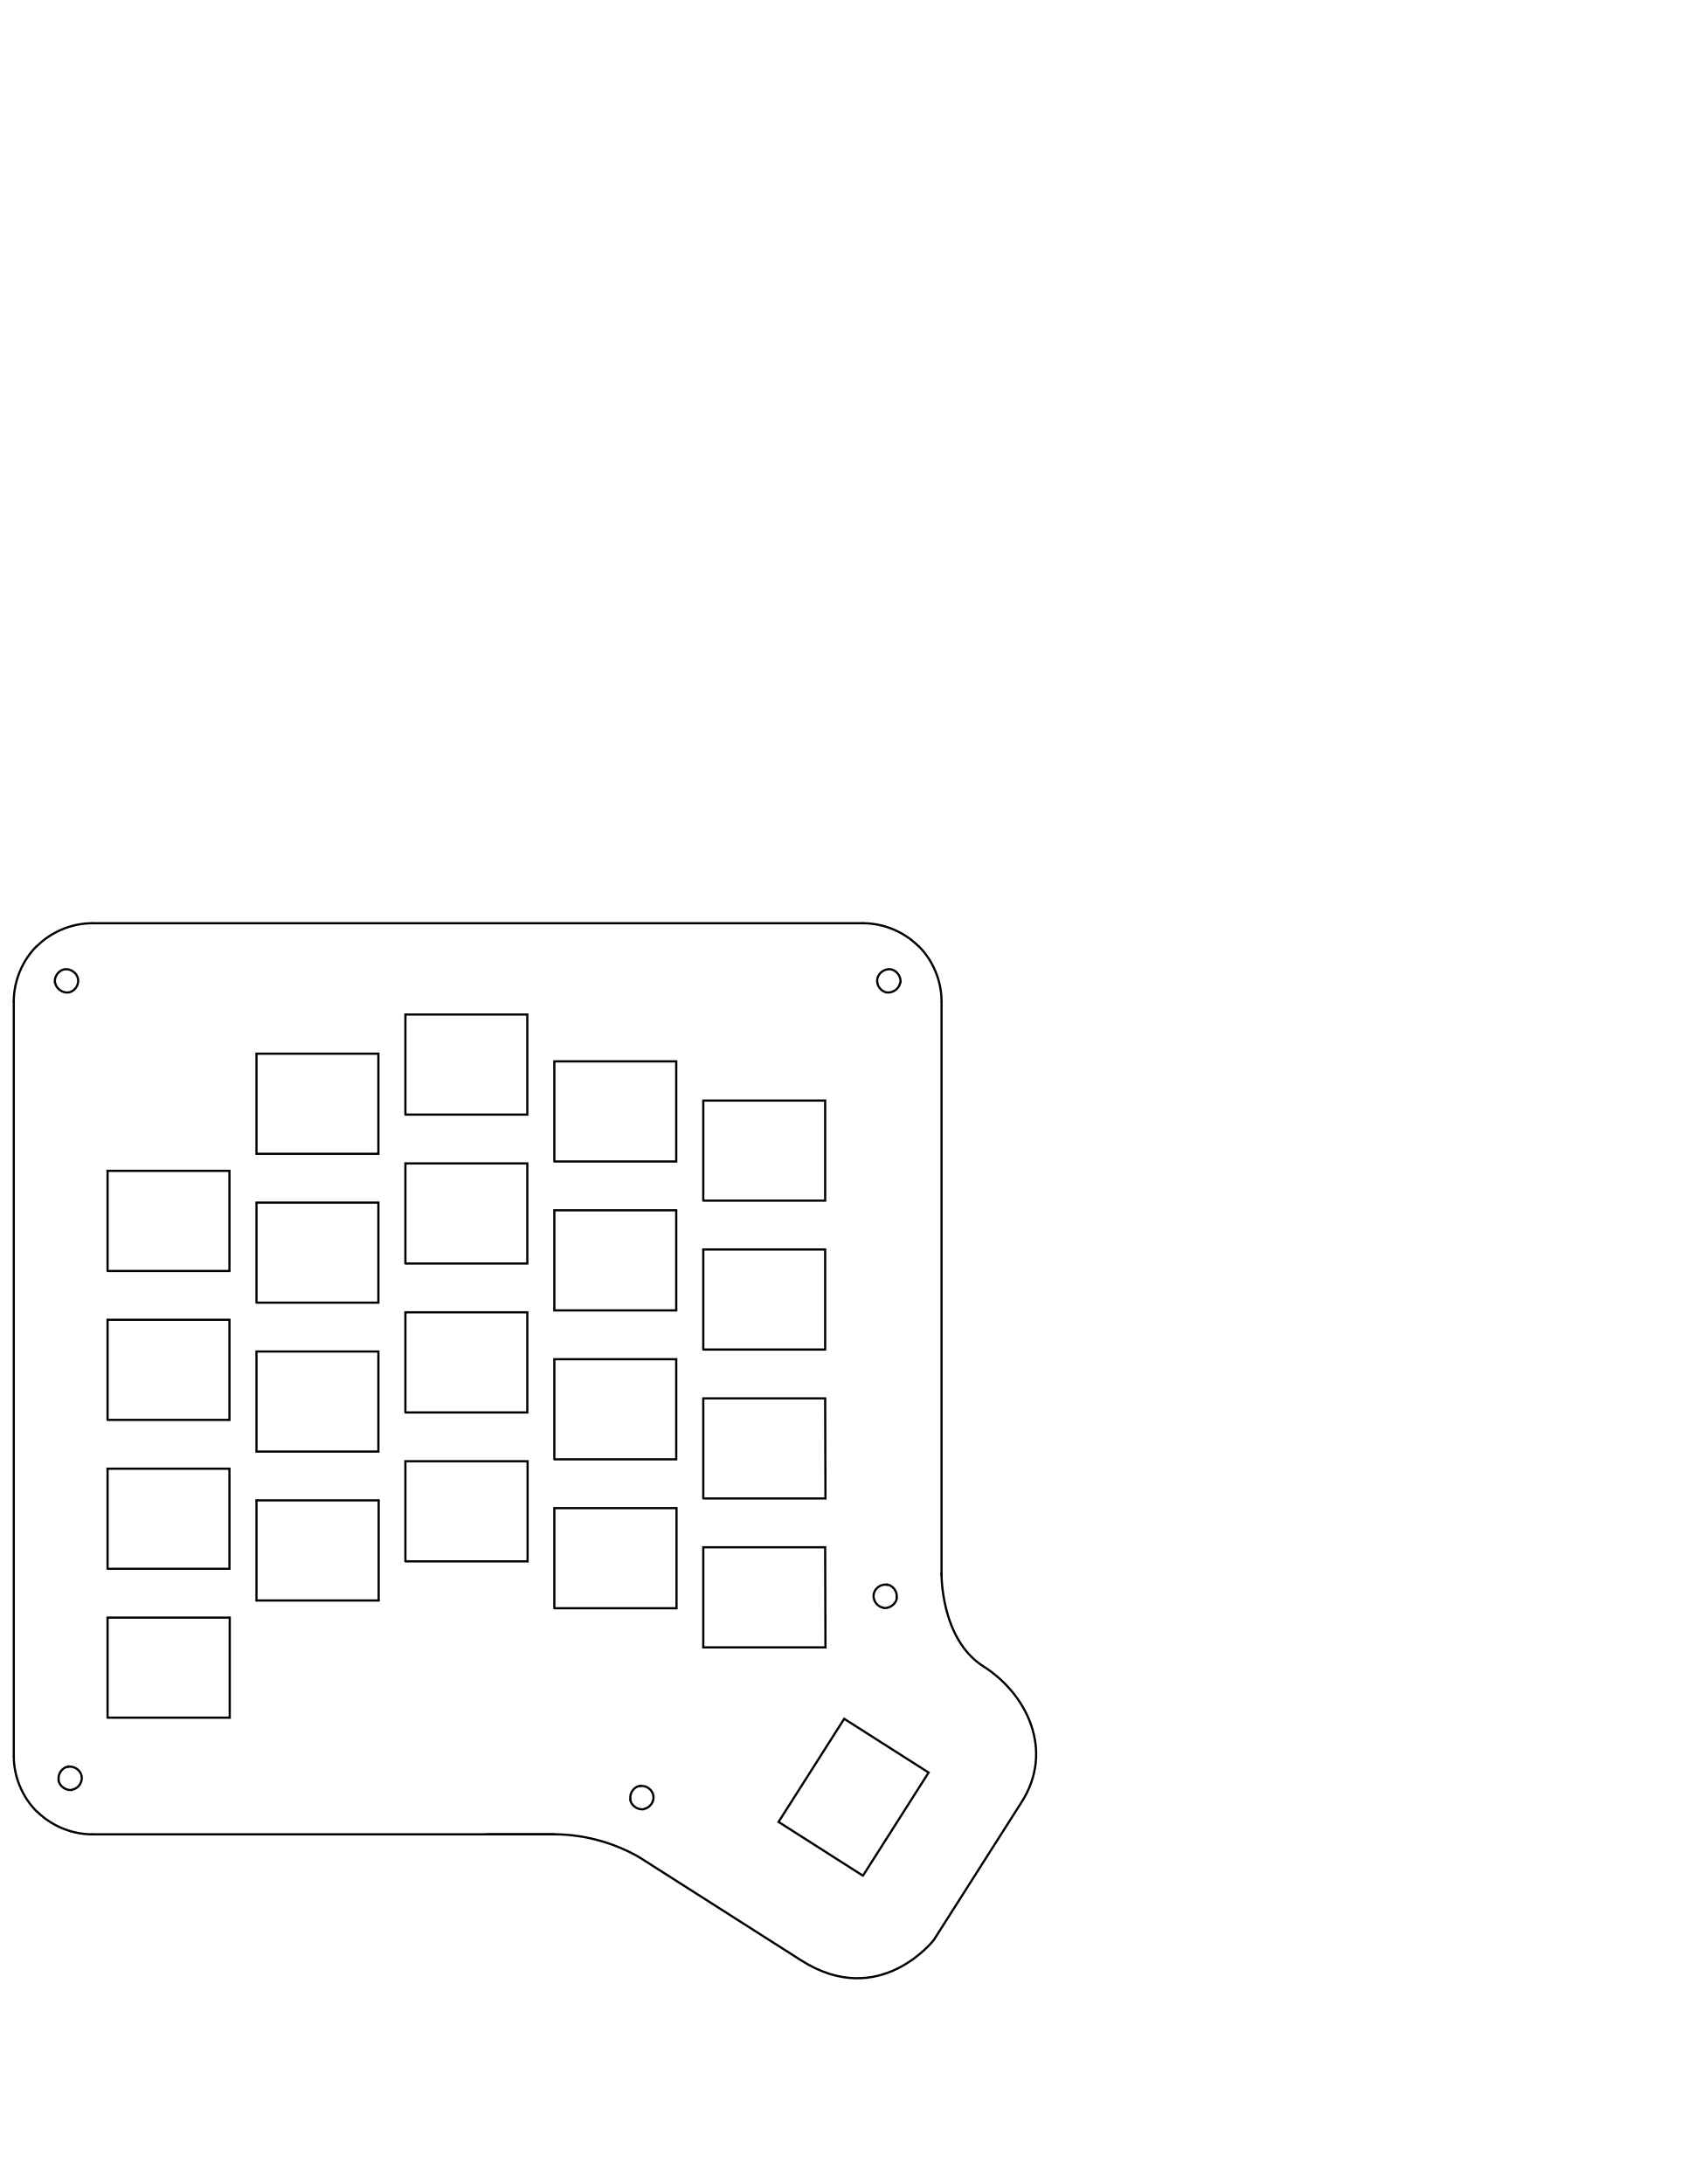
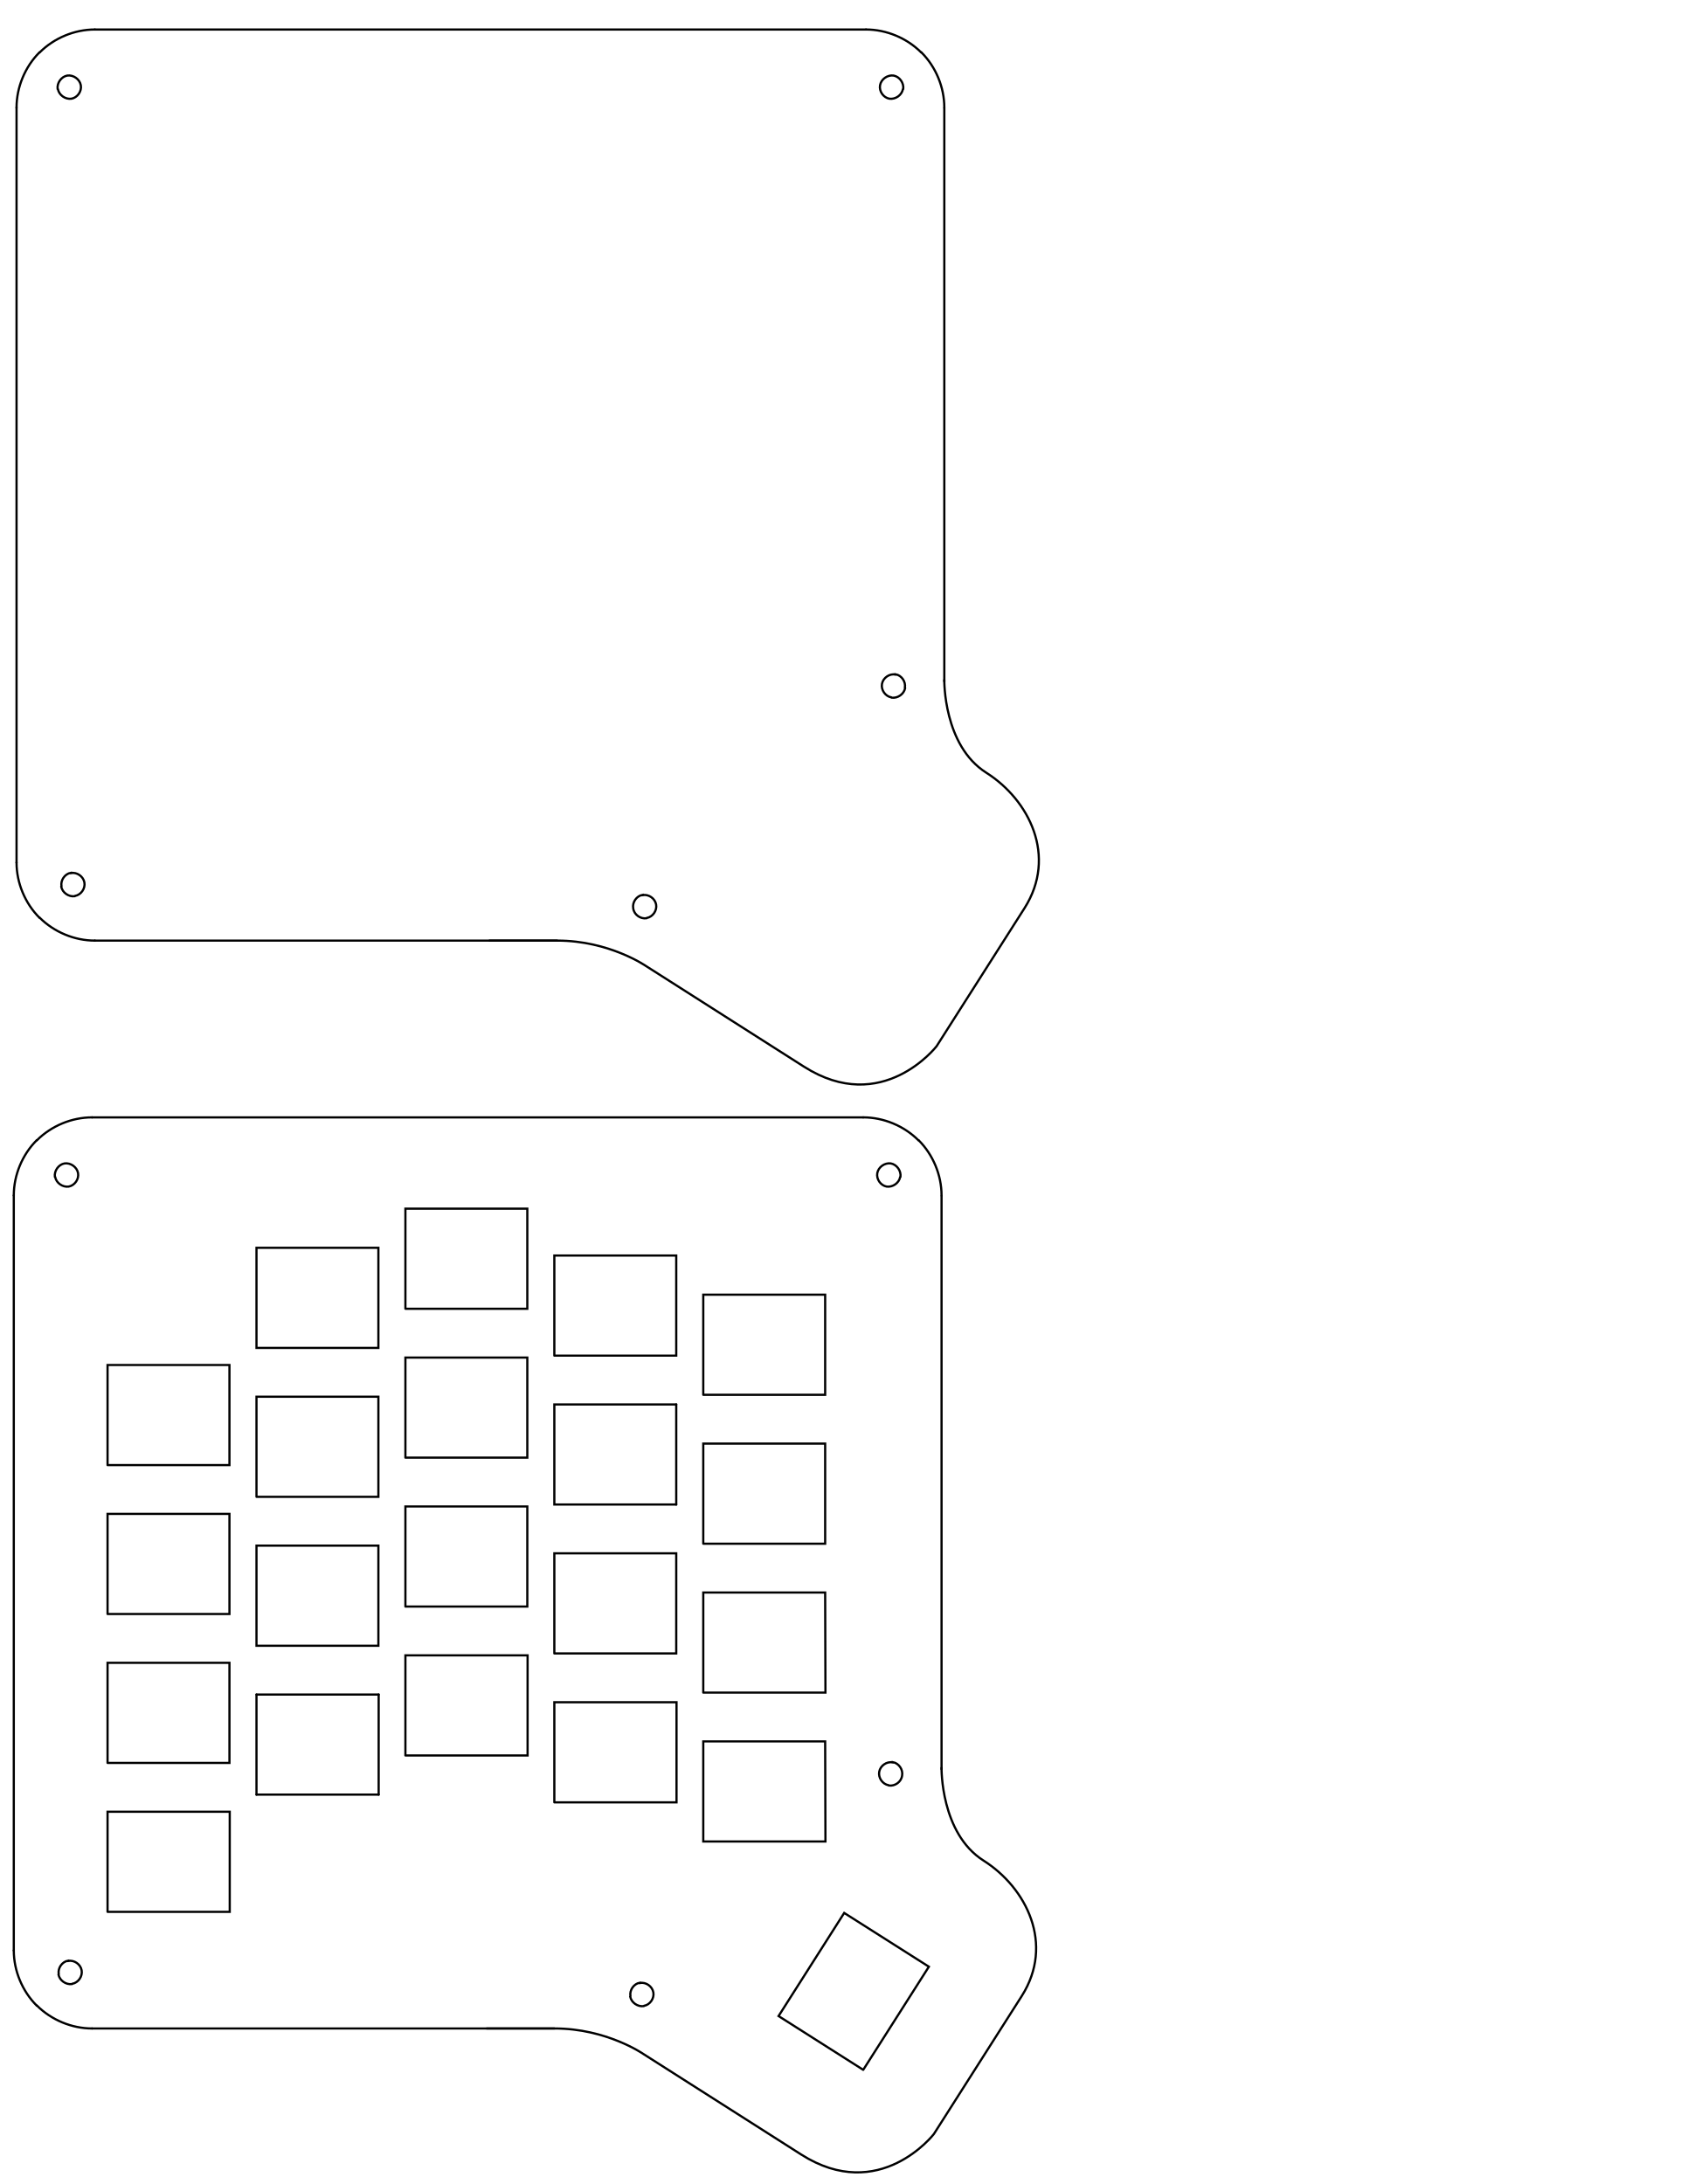
<svg xmlns="http://www.w3.org/2000/svg" version="1.1" id="Layer_1" x="0px" y="0px" viewBox="0 0 612 792" style="enable-background:new 0 0 612 792;" xml:space="preserve">
  <style type="text/css">
	.st0{fill:none;stroke:#000000;stroke-width:0.8;stroke-linecap:round;}
</style>
-   <path class="st0" d="M320.1,327" />
-   <path class="st0" d="M320.1,327" />
-   <path class="st0" d="M5,636.9V363.1" />
-   <path class="st0" d="M13.3,656.9c-5.2-5.2-8.3-12.6-8.3-20" />
-   <path class="st0" d="M33.4,665.2c-7.4,0-14.8-3.1-20-8.3" />
-   <path class="st0" d="M201,665.2H33.4" />
-   <path class="st0" d="M21.3,645.5c-0.4-2.2,1.2-4.5,3.4-4.9v0.1c2.2-0.4,4.5,1.2,4.9,3.4l0,0c0.4,2.2-1.2,4.5-3.4,4.9l-0.1,0.1  c-2.2,0.3-4.5-1.3-4.9-3.5" />
-   <path class="st0" d="M20,356.4c0.4,2.2,2.7,3.8,4.9,3.5c2.2-0.4,3.8-2.7,3.4-4.9c0,0,0,0,0,0c-0.4-2.2-2.7-3.8-4.9-3.5  c-2.2,0.4-3.8,2.7-3.5,4.9" />
-   <polyline class="st0" points="39,460.9 39,424.6 83.2,424.6 83.2,460.9 39,460.9 83.2,460.9 " />
-   <polyline class="st0" points="39,514.9 39,478.6 83.2,478.6 83.2,514.9 39,514.9 83.2,514.9 " />
-   <polyline class="st0" points="39,568.9 39,532.6 83.2,532.6 83.2,568.9 39,568.9 83.2,568.9 " />
-   <polyline class="st0" points="39,622.9 39,586.6 83.3,586.6 83.3,622.9 39,622.9 83.3,622.9 " />
-   <path class="st0" d="M93,544.1" />
-   <line class="st0" x1="137.3" y1="544.1" x2="93" y2="544.1" />
-   <path class="st0" d="M137.3,580.4" />
-   <line class="st0" x1="137.3" y1="544.1" x2="137.3" y2="580.4" />
-   <path class="st0" d="M93,580.4" />
-   <line class="st0" x1="93" y1="544.1" x2="93" y2="580.4" />
-   <path class="st0" d="M137.3,580.4" />
-   <line class="st0" x1="93" y1="580.4" x2="137.3" y2="580.4" />
-   <rect x="93" y="490.1" class="st0" width="44.2" height="36.3" />
-   <polyline class="st0" points="93,472.4 93,436.1 137.2,436.1 137.2,472.4 93,472.4 137.2,472.4 " />
-   <rect x="93" y="382.1" class="st0" width="44.2" height="36.3" />
-   <polyline class="st0" points="147,404.2 147,367.9 191.2,367.9 191.2,404.2 147,404.2 191.2,404.2 " />
-   <polyline class="st0" points="147,458.2 147,421.9 191.2,421.9 191.2,458.2 147,458.2 191.2,458.2 " />
-   <polyline class="st0" points="147,512.2 147,475.9 191.2,475.9 191.2,512.2 147,512.2 191.2,512.2 " />
-   <polyline class="st0" points="147,566.2 147,529.9 191.3,529.9 191.3,566.2 147,566.2 191.3,566.2 " />
-   <polyline class="st0" points="201,583.2 201,546.9 245.3,546.9 245.3,583.2 201,583.2 245.3,583.2 " />
-   <polyline class="st0" points="201,529.2 201,492.9 245.2,492.9 245.2,529.2 201,529.2 245.2,529.2 " />
-   <path class="st0" d="M245.2,475.2" />
-   <line class="st0" x1="245.2" y1="438.9" x2="245.2" y2="475.2" />
-   <path class="st0" d="M245.2,475.2" />
-   <polyline class="st0" points="245.2,475.2 201,475.2 201,438.9 245.2,438.9 " />
-   <polyline class="st0" points="201,421.2 201,384.9 245.2,384.9 245.2,421.2 201,421.2 245.2,421.2 " />
-   <polyline class="st0" points="255,435.4 255,399.1 299.2,399.1 299.2,435.4 255,435.4 299.2,435.4 " />
-   <polyline class="st0" points="255,489.4 255,453.1 299.2,453.1 299.2,489.4 255,489.4 299.2,489.4 " />
-   <polyline class="st0" points="255,543.4 255,507.1 299.2,507.1 299.3,543.4 255,543.4 299.3,543.4 " />
-   <path class="st0" d="M299.3,622.4" />
-   <path class="st0" d="M255,622.4" />
-   <path class="st0" d="M299.3,622.4" />
-   <polygon class="st0" points="255,561.1 299.2,561.1 299.3,597.4 255,597.4 " />
-   <polyline class="st0" points="312.9,680.2 282.3,660.7 306.1,623.3 336.7,642.8 312.9,680.2 336.7,642.8 " />
-   <path class="st0" d="M589.3,531.7" />
+   <path class="st0" d="M320.1,397.4" />
+   <path class="st0" d="M320.1,397.4" />
+   <path class="st0" d="M5,707.3V433.5" />
+   <path class="st0" d="M13.3,727.3c-5.2-5.2-8.3-12.6-8.3-20" />
+   <path class="st0" d="M33.4,735.6c-7.4,0-14.8-3.1-20-8.3" />
+   <path class="st0" d="M201,735.6H33.4" />
+   <path class="st0" d="M21.3,715.9c-0.4-2.2,1.2-4.5,3.4-4.9v0.1c2.2-0.4,4.5,1.2,4.9,3.4l0,0c0.4,2.2-1.2,4.5-3.4,4.9l-0.1,0.1  c-2.2,0.3-4.5-1.3-4.9-3.5" />
+   <path class="st0" d="M20,426.8c0.4,2.2,2.7,3.8,4.9,3.5c2.2-0.4,3.8-2.7,3.4-4.9c0,0,0,0,0,0c-0.4-2.2-2.7-3.8-4.9-3.5  c-2.2,0.4-3.8,2.7-3.5,4.9" />
+   <polyline class="st0" points="39,531.3 39,495 83.2,495 83.2,531.3 39,531.3 83.2,531.3 " />
+   <polyline class="st0" points="39,585.3 39,549 83.2,549 83.2,585.3 39,585.3 83.2,585.3 " />
+   <polyline class="st0" points="39,639.3 39,603 83.2,603 83.2,639.3 39,639.3 83.2,639.3 " />
+   <polyline class="st0" points="39,693.3 39,657 83.3,657 83.3,693.3 39,693.3 83.3,693.3 " />
+   <path class="st0" d="M93,614.5" />
+   <line class="st0" x1="137.3" y1="614.5" x2="93" y2="614.5" />
+   <path class="st0" d="M137.3,650.8" />
+   <line class="st0" x1="137.3" y1="614.5" x2="137.3" y2="650.8" />
+   <path class="st0" d="M93,650.8" />
+   <line class="st0" x1="93" y1="614.5" x2="93" y2="650.8" />
+   <path class="st0" d="M137.3,650.8" />
+   <line class="st0" x1="93" y1="650.8" x2="137.3" y2="650.8" />
+   <rect x="93" y="560.5" class="st0" width="44.2" height="36.3" />
+   <polyline class="st0" points="93,542.8 93,506.5 137.2,506.5 137.2,542.8 93,542.8 137.2,542.8 " />
+   <rect x="93" y="452.5" class="st0" width="44.2" height="36.3" />
+   <polyline class="st0" points="147,474.6 147,438.3 191.2,438.3 191.2,474.6 147,474.6 191.2,474.6 " />
+   <polyline class="st0" points="147,528.6 147,492.3 191.2,492.3 191.2,528.6 147,528.6 191.2,528.6 " />
+   <polyline class="st0" points="147,582.6 147,546.3 191.2,546.3 191.2,582.6 147,582.6 191.2,582.6 " />
+   <polyline class="st0" points="147,636.6 147,600.3 191.3,600.3 191.3,636.6 147,636.6 191.3,636.6 " />
+   <polyline class="st0" points="201,653.6 201,617.3 245.3,617.3 245.3,653.6 201,653.6 245.3,653.6 " />
+   <polyline class="st0" points="201,599.6 201,563.3 245.2,563.3 245.2,599.6 201,599.6 245.2,599.6 " />
+   <path class="st0" d="M245.2,545.6" />
+   <line class="st0" x1="245.2" y1="509.3" x2="245.2" y2="545.6" />
+   <path class="st0" d="M245.2,545.6" />
+   <polyline class="st0" points="245.2,545.6 201,545.6 201,509.3 245.2,509.3 " />
+   <polyline class="st0" points="201,491.6 201,455.3 245.2,455.3 245.2,491.6 201,491.6 245.2,491.6 " />
+   <polyline class="st0" points="255,505.8 255,469.5 299.2,469.5 299.2,505.8 255,505.8 299.2,505.8 " />
+   <polyline class="st0" points="255,559.8 255,523.5 299.2,523.5 299.2,559.8 255,559.8 299.2,559.8 " />
+   <polyline class="st0" points="255,613.8 255,577.5 299.2,577.5 299.3,613.8 255,613.8 299.3,613.8 " />
+   <path class="st0" d="M299.3,692.8" />
+   <path class="st0" d="M255,692.8" />
+   <path class="st0" d="M299.3,692.8" />
+   <polygon class="st0" points="255,631.5 299.2,631.5 299.3,667.8 255,667.8 " />
+   <polyline class="st0" points="313,750.6 282.3,731.1 306.1,693.7 336.8,713.2 313,750.6 336.8,713.2 " />
+   <path class="st0" d="M589.3,602.1" />
  <g>
-     <path class="st0" d="M5,363.1c0-7.4,3.1-14.8,8.3-20" />
-     <path class="st0" d="M13.4,343.1c5.2-5.2,12.6-8.3,20-8.3" />
+     <path class="st0" d="M5,433.5c0-7.4,3.1-14.8,8.3-20" />
+     <path class="st0" d="M13.4,413.5c5.2-5.2,12.6-8.3,20-8.3" />
  </g>
-   <path class="st0" d="M341.4,363.1v208.3V363.1z" />
-   <path class="st0" d="M325.1,579.5c0.4-2.2-1.2-4.5-3.4-4.9v0.1c-2.2-0.4-4.5,1.2-4.9,3.4l0,0c-0.4,2.2,1.2,4.5,3.4,4.9l0.1,0.1  c2.2,0.3,4.5-1.3,4.9-3.5" />
-   <path class="st0" d="M326.4,356.4c-0.4,2.2-2.7,3.8-4.9,3.5c-2.2-0.4-3.8-2.7-3.4-4.9c0,0,0,0,0,0c0.4-2.2,2.7-3.8,4.9-3.5  c2.2,0.4,3.8,2.7,3.5,4.9" />
+   <path class="st0" d="M341.4,433.5v208.3V433.5z" />
+   <path class="st0" d="M327.1,643.9c0.4-2.2-1.2-4.5-3.4-4.9v0.1c-2.2-0.4-4.5,1.2-4.9,3.4l0,0c-0.4,2.2,1.2,4.5,3.4,4.9l0.1,0.1  C324.5,647.8,326.8,646.2,327.1,643.9" />
+   <path class="st0" d="M326.4,426.8c-0.4,2.2-2.7,3.8-4.9,3.5c-2.2-0.4-3.8-2.7-3.4-4.9c0,0,0,0,0,0c0.4-2.2,2.7-3.8,4.9-3.5  c2.2,0.4,3.8,2.7,3.5,4.9" />
  <g>
-     <path class="st0" d="M333.1,343.1c5.2,5.2,8.3,12.6,8.3,20" />
-     <path class="st0" d="M313,334.8c7.4,0,14.8,3.1,20,8.3" />
+     <path class="st0" d="M333.1,413.5c5.2,5.2,8.3,12.6,8.3,20" />
+     <path class="st0" d="M313,405.2c7.4,0,14.8,3.1,20,8.3" />
  </g>
-   <line class="st0" x1="33.4" y1="334.8" x2="313" y2="334.8" />
-   <path class="st0" d="M228.6,652.5c-0.4-2.2,1.2-4.5,3.4-4.9v0.1c2.2-0.4,4.5,1.2,4.9,3.4l0,0c0.4,2.2-1.2,4.5-3.4,4.9l-0.1,0.1  c-2.2,0.3-4.5-1.3-4.9-3.5" />
-   <path class="st0" d="M341.4,570.7c0,0-0.4,23.7,15.2,33.6c15.6,9.9,25.8,30.3,13.9,49.1c-12,18.8-31.9,50.1-31.9,50.1  s-19.7,25.5-48.1,7.4c-28.4-18.1-57.3-36.5-57.3-36.5s-13.3-9.2-32.1-9.2s-24.6,0-24.6,0" />
+   <line class="st0" x1="33.4" y1="405.2" x2="313" y2="405.2" />
+   <path class="st0" d="M228.6,723.9c-0.4-2.2,1.2-4.5,3.4-4.9v0.1c2.2-0.4,4.5,1.2,4.9,3.4l0,0c0.4,2.2-1.2,4.5-3.4,4.9l-0.1,0.1  c-2.2,0.3-4.5-1.3-4.9-3.5" />
+   <path class="st0" d="M341.4,641.1c0,0-0.4,23.7,15.2,33.6c15.6,9.9,25.8,30.3,13.9,49.1c-12,18.8-31.9,50.1-31.9,50.1  s-19.7,25.5-48.1,7.4c-28.4-18.1-57.3-36.5-57.3-36.5s-13.3-9.2-32.1-9.2s-24.6,0-24.6,0" />
+   <path class="st0" d="M612.3,199.6" />
+   <g>
+     <path class="st0" d="M321.1,2.9" />
+     <path class="st0" d="M321.1,2.9" />
+     <path class="st0" d="M6,312.8V39" />
+     <path class="st0" d="M14.3,332.8c-5.2-5.2-8.3-12.6-8.3-20" />
+     <path class="st0" d="M34.4,341.1c-7.4,0-14.8-3.1-20-8.3" />
+     <path class="st0" d="M202,341.1H34.4" />
+     <path class="st0" d="M22.3,321.4c-0.4-2.2,1.2-4.5,3.4-4.9v0.1c2.2-0.4,4.5,1.2,4.9,3.4l0,0c0.4,2.2-1.2,4.5-3.4,4.9l-0.1,0.1   c-2.2,0.3-4.5-1.3-4.9-3.5" />
+     <path class="st0" d="M21,32.3c0.4,2.2,2.7,3.8,4.9,3.5c2.2-0.4,3.8-2.7,3.4-4.9c0,0,0,0,0,0c-0.4-2.2-2.7-3.8-4.9-3.5   c-2.2,0.4-3.8,2.7-3.5,4.9" />
+     <path class="st0" d="M256,298.3" />
+     <g>
+       <path class="st0" d="M6,39c0-7.4,3.1-14.8,8.3-20" />
+       <path class="st0" d="M14.4,19c5.2-5.2,12.6-8.3,20-8.3" />
+     </g>
+     <path class="st0" d="M342.4,39v208.3V39z" />
+     <path class="st0" d="M328.1,249.4c0.4-2.2-1.2-4.5-3.4-4.9v0.1c-2.2-0.4-4.5,1.2-4.9,3.4l0,0c-0.4,2.2,1.2,4.5,3.4,4.9l0.1,0.1   c2.2,0.3,4.5-1.3,4.9-3.5" />
+     <path class="st0" d="M327.4,32.3c-0.4,2.2-2.7,3.8-4.9,3.5c-2.2-0.4-3.8-2.7-3.4-4.9c0,0,0,0,0,0c0.4-2.2,2.7-3.8,4.9-3.5   c2.2,0.4,3.8,2.7,3.5,4.9" />
+     <g>
+       <path class="st0" d="M334.1,19c5.2,5.2,8.3,12.6,8.3,20" />
+       <path class="st0" d="M314,10.7c7.4,0,14.8,3.1,20,8.3" />
+     </g>
+     <line class="st0" x1="34.4" y1="10.7" x2="314" y2="10.7" />
+     <path class="st0" d="M229.6,329.4c-0.4-2.2,1.2-4.5,3.4-4.9v0.1c2.2-0.4,4.5,1.2,4.9,3.4l0,0c0.4,2.2-1.2,4.5-3.4,4.9l-0.1,0.1   C232.2,333.3,229.9,331.7,229.6,329.4" />
+     <path class="st0" d="M342.4,246.6c0,0-0.4,23.7,15.2,33.6s25.8,30.3,13.9,49.1c-12,18.8-31.9,50.1-31.9,50.1s-19.7,25.5-48.1,7.4   c-28.4-18.1-57.3-36.5-57.3-36.5s-13.3-9.2-32.1-9.2s-24.6,0-24.6,0" />
+   </g>
</svg>
